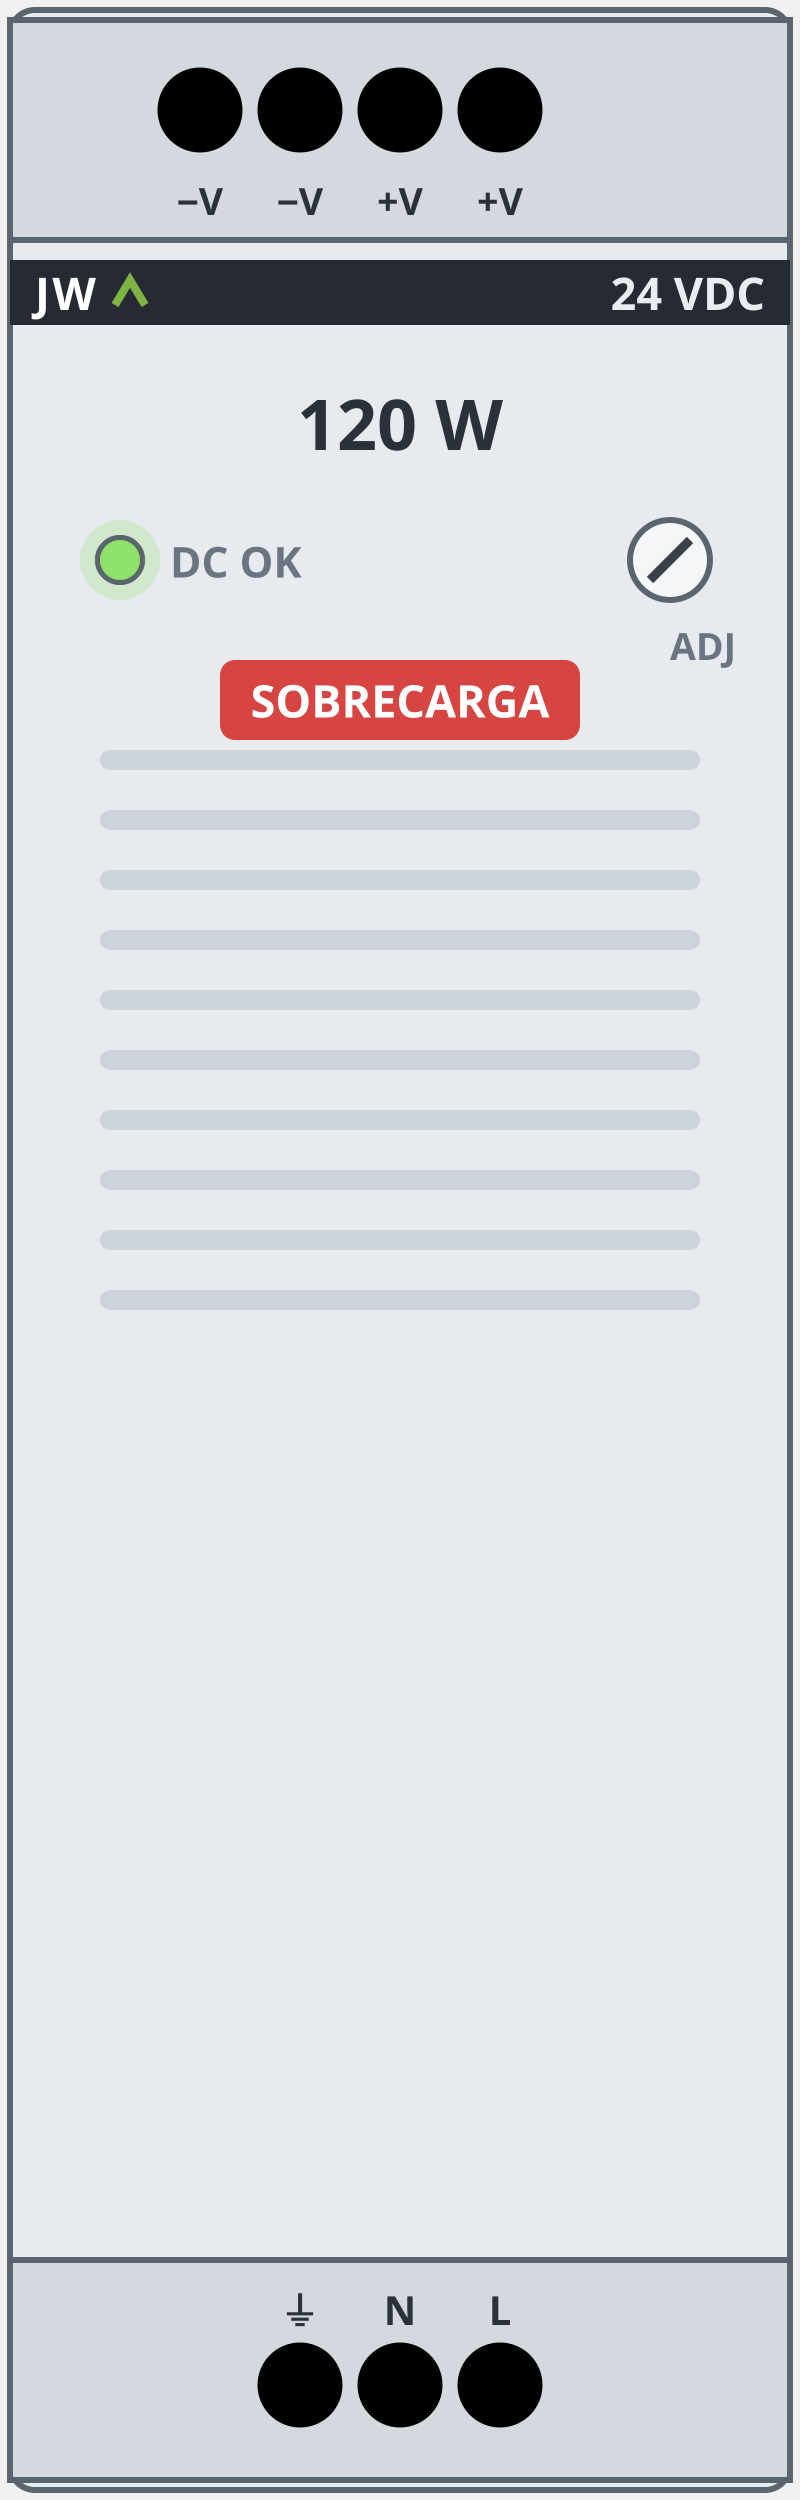
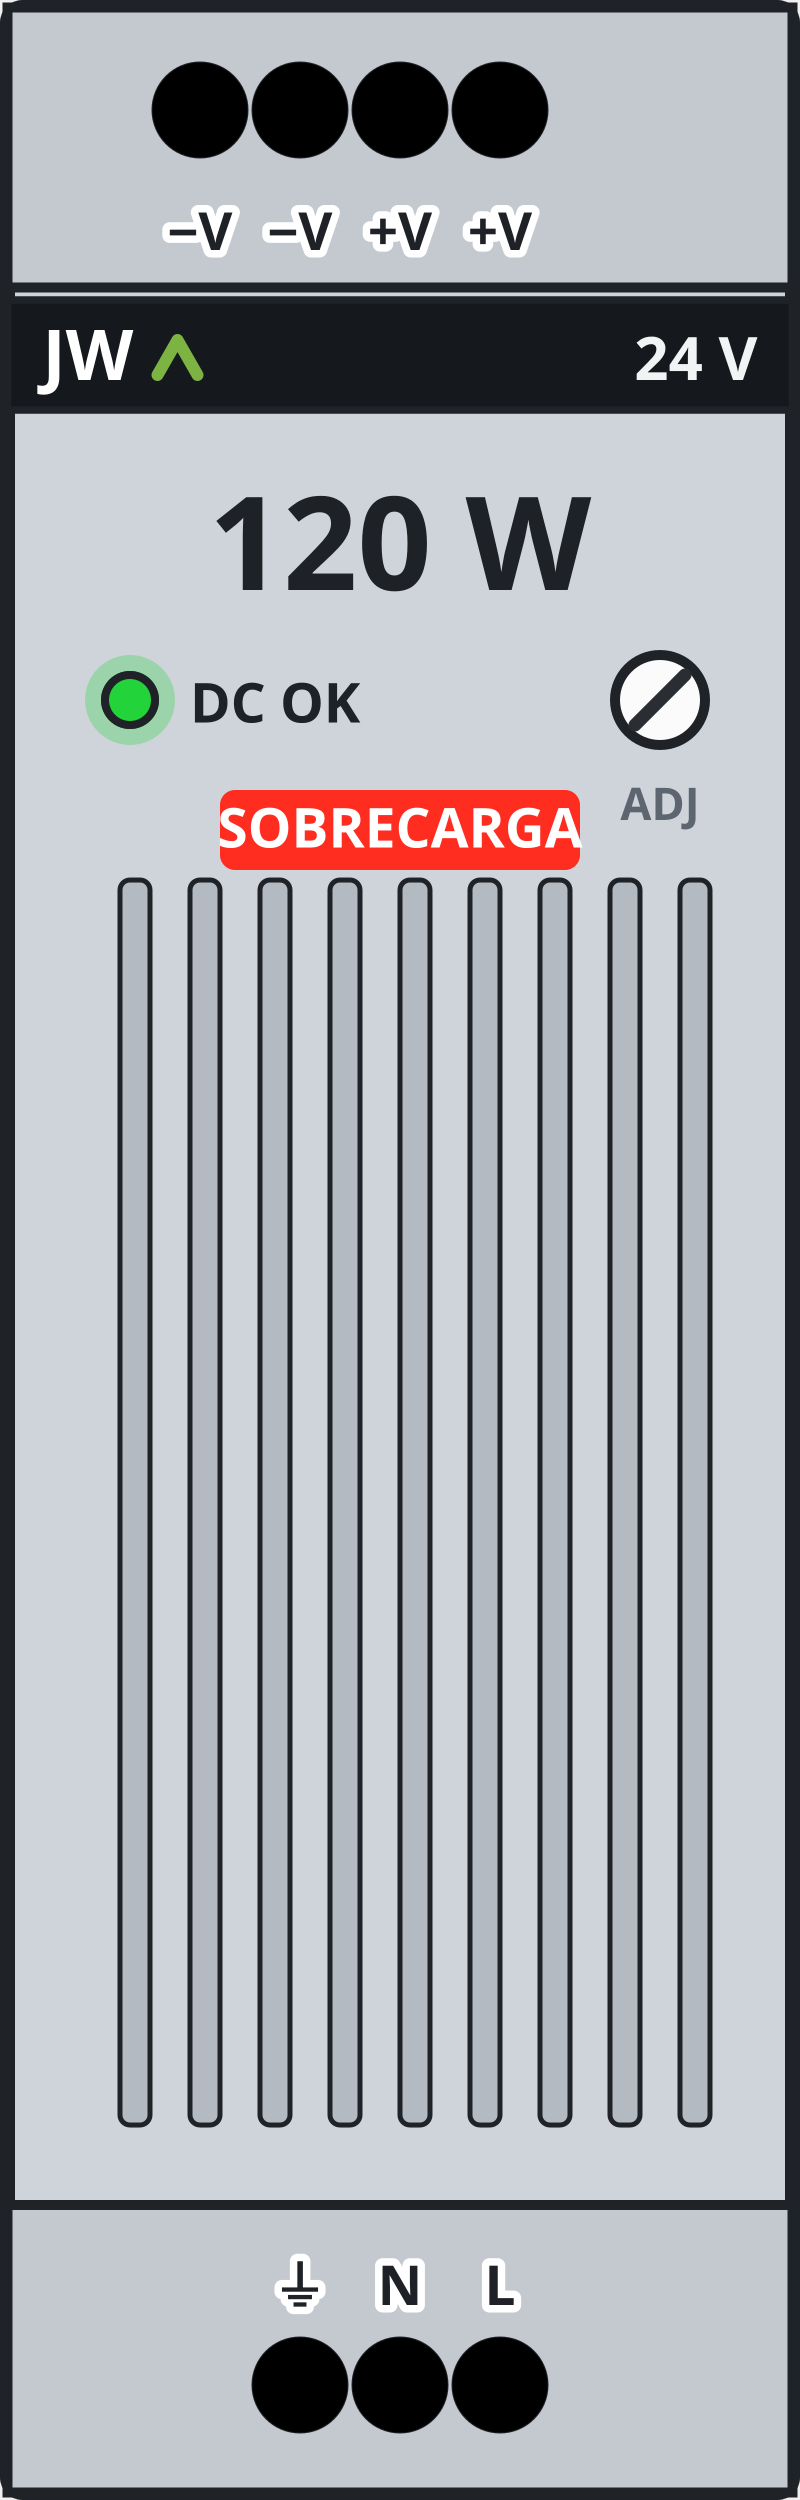
<svg xmlns="http://www.w3.org/2000/svg" viewBox="0 0 160 500" width="160" height="500" font-family="Segoe UI,Noto Sans,Arial,sans-serif">
-   <rect x="2" y="2" width="156" height="496" rx="5" fill="#e7eaee" stroke="#5b6570" stroke-width="1.2" />
-   <rect x="2" y="4" width="156" height="44" fill="#d4d9df" stroke="#5b6570" stroke-width="1.2" />
-   <rect x="2" y="452" width="156" height="44" fill="#d4d9df" stroke="#5b6570" stroke-width="1.2" />
-   <circle cx="40" cy="22" r="7.5" fill="#f4f6f8" stroke="#5b6570" stroke-width="1.2" />
-   <circle cx="40" cy="22" r="5.3" fill="none" stroke="#c9cfd6" stroke-width="1" />
-   <path d="M36.25 22h7.5 M40 18.25v7.5" fill="none" stroke="#39414b" stroke-width="1.8" stroke-linecap="round" />
-   <circle class="jw-term" data-term="-V1" cx="40" cy="22" r="8.5" />
-   <text x="40" y="43" font-size="7.5" font-weight="700" fill="#2b3138" text-anchor="middle">−V</text>
-   <circle cx="60" cy="22" r="7.5" fill="#f4f6f8" stroke="#5b6570" stroke-width="1.2" />
-   <circle cx="60" cy="22" r="5.3" fill="none" stroke="#c9cfd6" stroke-width="1" />
-   <path d="M56.25 22h7.5 M60 18.25v7.5" fill="none" stroke="#39414b" stroke-width="1.8" stroke-linecap="round" />
-   <circle class="jw-term" data-term="-V2" cx="60" cy="22" r="8.5" />
-   <text x="60" y="43" font-size="7.5" font-weight="700" fill="#2b3138" text-anchor="middle">−V</text>
-   <circle cx="80" cy="22" r="7.5" fill="#f4f6f8" stroke="#5b6570" stroke-width="1.2" />
-   <circle cx="80" cy="22" r="5.3" fill="none" stroke="#c9cfd6" stroke-width="1" />
-   <path d="M76.25 22h7.5 M80 18.25v7.5" fill="none" stroke="#39414b" stroke-width="1.8" stroke-linecap="round" />
-   <circle class="jw-term" data-term="+V1" cx="80" cy="22" r="8.5" />
-   <text x="80" y="43" font-size="7.5" font-weight="700" fill="#2b3138" text-anchor="middle">+V</text>
-   <circle cx="100" cy="22" r="7.5" fill="#f4f6f8" stroke="#5b6570" stroke-width="1.2" />
-   <circle cx="100" cy="22" r="5.3" fill="none" stroke="#c9cfd6" stroke-width="1" />
-   <path d="M96.25 22h7.5 M100 18.25v7.5" fill="none" stroke="#39414b" stroke-width="1.8" stroke-linecap="round" />
-   <circle class="jw-term" data-term="+V2" cx="100" cy="22" r="8.5" />
-   <text x="100" y="43" font-size="7.5" font-weight="700" fill="#2b3138" text-anchor="middle">+V</text>
-   <circle cx="60" cy="477" r="7.5" fill="#f4f6f8" stroke="#5b6570" stroke-width="1.2" />
-   <circle cx="60" cy="477" r="5.3" fill="none" stroke="#c9cfd6" stroke-width="1" />
-   <path d="M56.25 477h7.5 M60 473.25v7.5" fill="none" stroke="#39414b" stroke-width="1.8" stroke-linecap="round" />
-   <circle class="jw-term" data-term="PE" cx="60" cy="477" r="8.5" />
-   <text x="60" y="465" font-size="8" font-weight="700" fill="#2b3138" text-anchor="middle">⏚</text>
-   <circle cx="80" cy="477" r="7.5" fill="#f4f6f8" stroke="#5b6570" stroke-width="1.2" />
-   <circle cx="80" cy="477" r="5.3" fill="none" stroke="#c9cfd6" stroke-width="1" />
-   <path d="M76.25 477h7.5 M80 473.25v7.5" fill="none" stroke="#39414b" stroke-width="1.8" stroke-linecap="round" />
-   <circle class="jw-term" data-term="N" cx="80" cy="477" r="8.5" />
-   <text x="80" y="465" font-size="8" font-weight="700" fill="#2b3138" text-anchor="middle">N</text>
-   <circle cx="100" cy="477" r="7.5" fill="#f4f6f8" stroke="#5b6570" stroke-width="1.2" />
-   <circle cx="100" cy="477" r="5.3" fill="none" stroke="#c9cfd6" stroke-width="1" />
-   <path d="M96.25 477h7.5 M100 473.25v7.5" fill="none" stroke="#39414b" stroke-width="1.8" stroke-linecap="round" />
-   <circle class="jw-term" data-term="L" cx="100" cy="477" r="8.5" />
-   <text x="100" y="465" font-size="8" font-weight="700" fill="#2b3138" text-anchor="middle">L</text>
-   <rect x="2" y="52" width="156" height="13" fill="#262b33" />
-   <text x="7" y="62" font-size="9" font-weight="800" fill="#fff" text-anchor="start" letter-spacing=".5">JW</text>
-   <path d="M23 61 l3 -5 l3 5" fill="none" stroke="#7cb342" stroke-width="1.6" />
-   <text x="153" y="62" font-size="9" font-weight="700" fill="#e9edf1" text-anchor="end">24 VDC</text>
-   <text x="80.0" y="90" font-size="14" font-weight="800" fill="#2b3138" text-anchor="middle">120 W</text>
-   <circle cx="24" cy="112" r="4.5" fill="#4a5058" stroke="#5b6570" stroke-width="1" />
+   <rect x="1.5" y="1.5" width="157" height="497" rx="3" fill="#cfd4da" stroke="#1f2328" stroke-width="3" />
+   <rect x="1.5" y="1.5" width="157" height="56" fill="#c4c9cf" stroke="#1f2328" stroke-width="2" />
+   <rect x="1.5" y="441" width="157" height="57.5" fill="#c4c9cf" stroke="#1f2328" stroke-width="2" />
+   <circle cx="40" cy="22" r="8.5" fill="#fbfbfc" stroke="#1f2328" stroke-width="2.4" />
+   <circle cx="40" cy="22" r="5.3" fill="none" stroke="#a3aab2" stroke-width="1.2" />
+   <path d="M35.3 22h9.4 M40 17.3v9.4" fill="none" stroke="#2a2e33" stroke-width="3.4" stroke-linecap="round" />
+   <circle class="jw-term" data-term="-V1" cx="40" cy="22" r="9.5" />
+   <text x="40" y="50" font-size="10.5" font-weight="800" fill="#1e2226" text-anchor="middle" stroke="#ffffff" stroke-width="3" paint-order="stroke" stroke-linejoin="round">−V</text>
+   <circle cx="60" cy="22" r="8.5" fill="#fbfbfc" stroke="#1f2328" stroke-width="2.4" />
+   <circle cx="60" cy="22" r="5.3" fill="none" stroke="#a3aab2" stroke-width="1.2" />
+   <path d="M55.3 22h9.4 M60 17.3v9.4" fill="none" stroke="#2a2e33" stroke-width="3.4" stroke-linecap="round" />
+   <circle class="jw-term" data-term="-V2" cx="60" cy="22" r="9.5" />
+   <text x="60" y="50" font-size="10.5" font-weight="800" fill="#1e2226" text-anchor="middle" stroke="#ffffff" stroke-width="3" paint-order="stroke" stroke-linejoin="round">−V</text>
+   <circle cx="80" cy="22" r="8.5" fill="#fbfbfc" stroke="#1f2328" stroke-width="2.4" />
+   <circle cx="80" cy="22" r="5.3" fill="none" stroke="#a3aab2" stroke-width="1.2" />
+   <path d="M75.3 22h9.4 M80 17.3v9.4" fill="none" stroke="#2a2e33" stroke-width="3.4" stroke-linecap="round" />
+   <circle class="jw-term" data-term="+V1" cx="80" cy="22" r="9.5" />
+   <text x="80" y="50" font-size="10.5" font-weight="800" fill="#1e2226" text-anchor="middle" stroke="#ffffff" stroke-width="3" paint-order="stroke" stroke-linejoin="round">+V</text>
+   <circle cx="100" cy="22" r="8.5" fill="#fbfbfc" stroke="#1f2328" stroke-width="2.4" />
+   <circle cx="100" cy="22" r="5.3" fill="none" stroke="#a3aab2" stroke-width="1.2" />
+   <path d="M95.3 22h9.4 M100 17.3v9.4" fill="none" stroke="#2a2e33" stroke-width="3.4" stroke-linecap="round" />
+   <circle class="jw-term" data-term="+V2" cx="100" cy="22" r="9.5" />
+   <text x="100" y="50" font-size="10.5" font-weight="800" fill="#1e2226" text-anchor="middle" stroke="#ffffff" stroke-width="3" paint-order="stroke" stroke-linejoin="round">+V</text>
+   <circle cx="60" cy="477" r="8.5" fill="#fbfbfc" stroke="#1f2328" stroke-width="2.4" />
+   <circle cx="60" cy="477" r="5.3" fill="none" stroke="#a3aab2" stroke-width="1.2" />
+   <path d="M55.3 477h9.4 M60 472.3v9.4" fill="none" stroke="#2a2e33" stroke-width="3.4" stroke-linecap="round" />
+   <circle class="jw-term" data-term="PE" cx="60" cy="477" r="9.5" data-side="b" />
+   <text x="60" y="461" font-size="11" font-weight="800" fill="#1e2226" text-anchor="middle" stroke="#ffffff" stroke-width="3" paint-order="stroke" stroke-linejoin="round">⏚</text>
+   <circle cx="80" cy="477" r="8.5" fill="#fbfbfc" stroke="#1f2328" stroke-width="2.4" />
+   <circle cx="80" cy="477" r="5.3" fill="none" stroke="#a3aab2" stroke-width="1.2" />
+   <path d="M75.3 477h9.4 M80 472.3v9.4" fill="none" stroke="#2a2e33" stroke-width="3.4" stroke-linecap="round" />
+   <circle class="jw-term" data-term="N" cx="80" cy="477" r="9.5" data-side="b" />
+   <text x="80" y="461" font-size="11" font-weight="800" fill="#1e2226" text-anchor="middle" stroke="#ffffff" stroke-width="3" paint-order="stroke" stroke-linejoin="round">N</text>
+   <circle cx="100" cy="477" r="8.5" fill="#fbfbfc" stroke="#1f2328" stroke-width="2.4" />
+   <circle cx="100" cy="477" r="5.3" fill="none" stroke="#a3aab2" stroke-width="1.2" />
+   <path d="M95.3 477h9.4 M100 472.3v9.4" fill="none" stroke="#2a2e33" stroke-width="3.4" stroke-linecap="round" />
+   <circle class="jw-term" data-term="L" cx="100" cy="477" r="9.5" data-side="b" />
+   <text x="100" y="461" font-size="11" font-weight="800" fill="#1e2226" text-anchor="middle" stroke="#ffffff" stroke-width="3" paint-order="stroke" stroke-linejoin="round">L</text>
+   <rect x="1.5" y="60" width="157" height="22" fill="#15181c" stroke="#1f2328" stroke-width="1.5" />
+   <text x="8.5" y="76" font-size="14" font-weight="900" fill="#fff" text-anchor="start">JW</text>
+   <path d="M31.5 75 l4 -7 l4 7" fill="none" stroke="#7cb342" stroke-width="2.4" stroke-linecap="round" stroke-linejoin="round" />
+   <text x="151.5" y="76" font-size="12" font-weight="800" fill="#f1f3f5" text-anchor="end">24 V</text>
+   <text x="80.0" y="118" font-size="26" font-weight="900" fill="#1e2226" text-anchor="middle">120 W</text>
+   <circle cx="26" cy="140" r="5" fill="#3d434b" stroke="#1f2328" stroke-width="1.6" />
  <g data-show="out.on">
-     <circle cx="24" cy="112" r="8.0" fill="#8ee26a" stroke="none" stroke-width="0" opacity=".25" />
-     <circle cx="24" cy="112" r="4.5" fill="#8ee26a" stroke="#5b6570" stroke-width="1" />
+     <circle cx="26" cy="140" r="9" fill="#22d33a" stroke="none" stroke-width="0" opacity=".3" />
+     <circle cx="26" cy="140" r="5" fill="#22d33a" stroke="#1f2328" stroke-width="1.6" />
  </g>
-   <text x="34" y="115.5" font-size="8.5" font-weight="600" fill="#6b7581" text-anchor="start">DC OK</text>
-   <circle cx="134" cy="112" r="8" fill="#f4f6f8" stroke="#5b6570" stroke-width="1.2" />
-   <path d="M130 116 l8 -8" fill="none" stroke="#39414b" stroke-width="1.8" />
-   <text x="134" y="132" font-size="7.5" font-weight="700" fill="#6b7581" text-anchor="600">ADJ</text>
-   <rect x="20" y="150" width="120" height="4" rx="2" fill="#cdd3da" stroke="none" stroke-width="0" />
-   <rect x="20" y="162" width="120" height="4" rx="2" fill="#cdd3da" stroke="none" stroke-width="0" />
-   <rect x="20" y="174" width="120" height="4" rx="2" fill="#cdd3da" stroke="none" stroke-width="0" />
-   <rect x="20" y="186" width="120" height="4" rx="2" fill="#cdd3da" stroke="none" stroke-width="0" />
-   <rect x="20" y="198" width="120" height="4" rx="2" fill="#cdd3da" stroke="none" stroke-width="0" />
-   <rect x="20" y="210" width="120" height="4" rx="2" fill="#cdd3da" stroke="none" stroke-width="0" />
-   <rect x="20" y="222" width="120" height="4" rx="2" fill="#cdd3da" stroke="none" stroke-width="0" />
-   <rect x="20" y="234" width="120" height="4" rx="2" fill="#cdd3da" stroke="none" stroke-width="0" />
-   <rect x="20" y="246" width="120" height="4" rx="2" fill="#cdd3da" stroke="none" stroke-width="0" />
-   <rect x="20" y="258" width="120" height="4" rx="2" fill="#cdd3da" stroke="none" stroke-width="0" />
+   <text x="38" y="144.5" font-size="11" font-weight="800" fill="#1e2226" text-anchor="start">DC OK</text>
+   <circle cx="132" cy="140" r="9" fill="#fbfbfc" stroke="#1f2328" stroke-width="2" />
+   <path d="M127 145 l10 -10" fill="none" stroke="#2a2e33" stroke-width="2.6" stroke-linecap="round" />
+   <text x="132" y="164" font-size="9" font-weight="800" fill="#5d6670" text-anchor="middle">ADJ</text>
+   <rect x="24" y="176" width="6" height="249" rx="2" fill="#b3bac2" stroke="#1f2328" stroke-width="1" />
+   <rect x="38" y="176" width="6" height="249" rx="2" fill="#b3bac2" stroke="#1f2328" stroke-width="1" />
+   <rect x="52" y="176" width="6" height="249" rx="2" fill="#b3bac2" stroke="#1f2328" stroke-width="1" />
+   <rect x="66" y="176" width="6" height="249" rx="2" fill="#b3bac2" stroke="#1f2328" stroke-width="1" />
+   <rect x="80" y="176" width="6" height="249" rx="2" fill="#b3bac2" stroke="#1f2328" stroke-width="1" />
+   <rect x="94" y="176" width="6" height="249" rx="2" fill="#b3bac2" stroke="#1f2328" stroke-width="1" />
+   <rect x="108" y="176" width="6" height="249" rx="2" fill="#b3bac2" stroke="#1f2328" stroke-width="1" />
+   <rect x="122" y="176" width="6" height="249" rx="2" fill="#b3bac2" stroke="#1f2328" stroke-width="1" />
+   <rect x="136" y="176" width="6" height="249" rx="2" fill="#b3bac2" stroke="#1f2328" stroke-width="1" />
  <g data-show="tripped">
-     <rect x="44.0" y="132" width="72.0" height="16" rx="3" fill="#d64541" stroke="none" stroke-width="0" />
-     <text x="80.0" y="143.5" font-size="9" font-weight="800" fill="#fff" text-anchor="middle">SOBRECARGA</text>
+     <rect x="44.0" y="158" width="72.0" height="16" rx="3" fill="#ff2d20" stroke="none" stroke-width="0" />
+     <text x="80.0" y="169.5" font-size="11" font-weight="800" fill="#fff" text-anchor="middle">SOBRECARGA</text>
  </g>
</svg>
